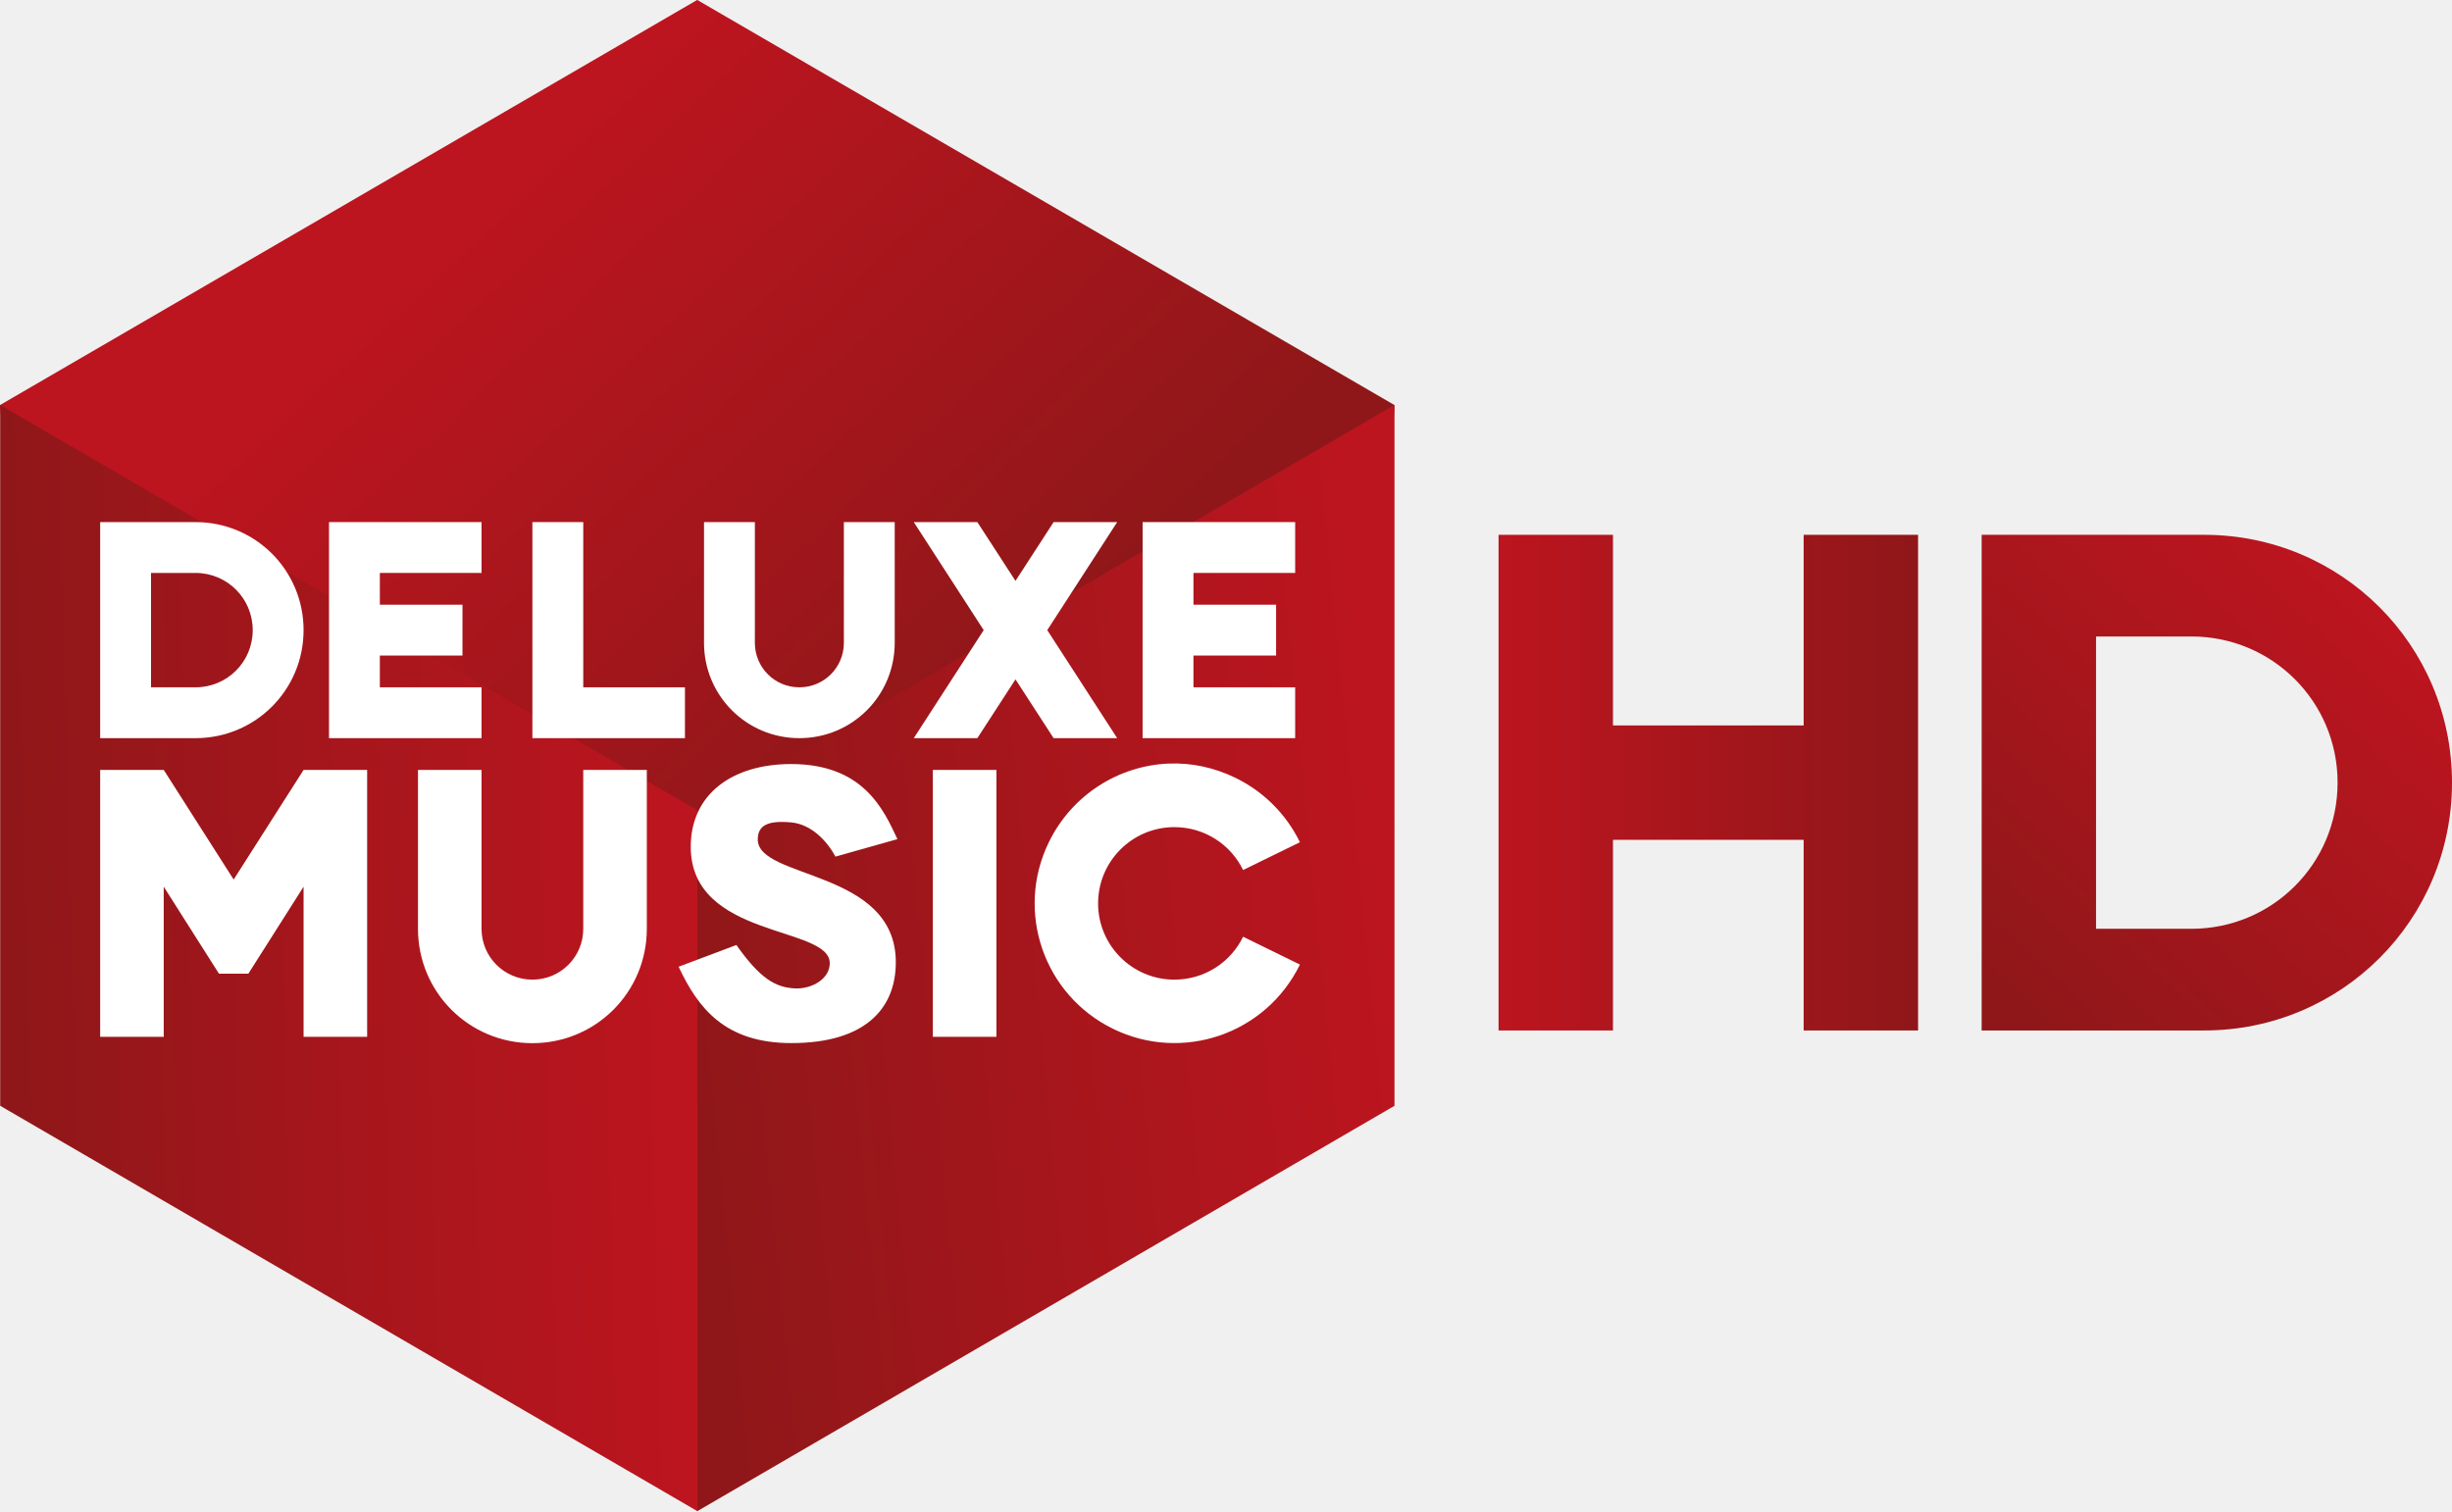
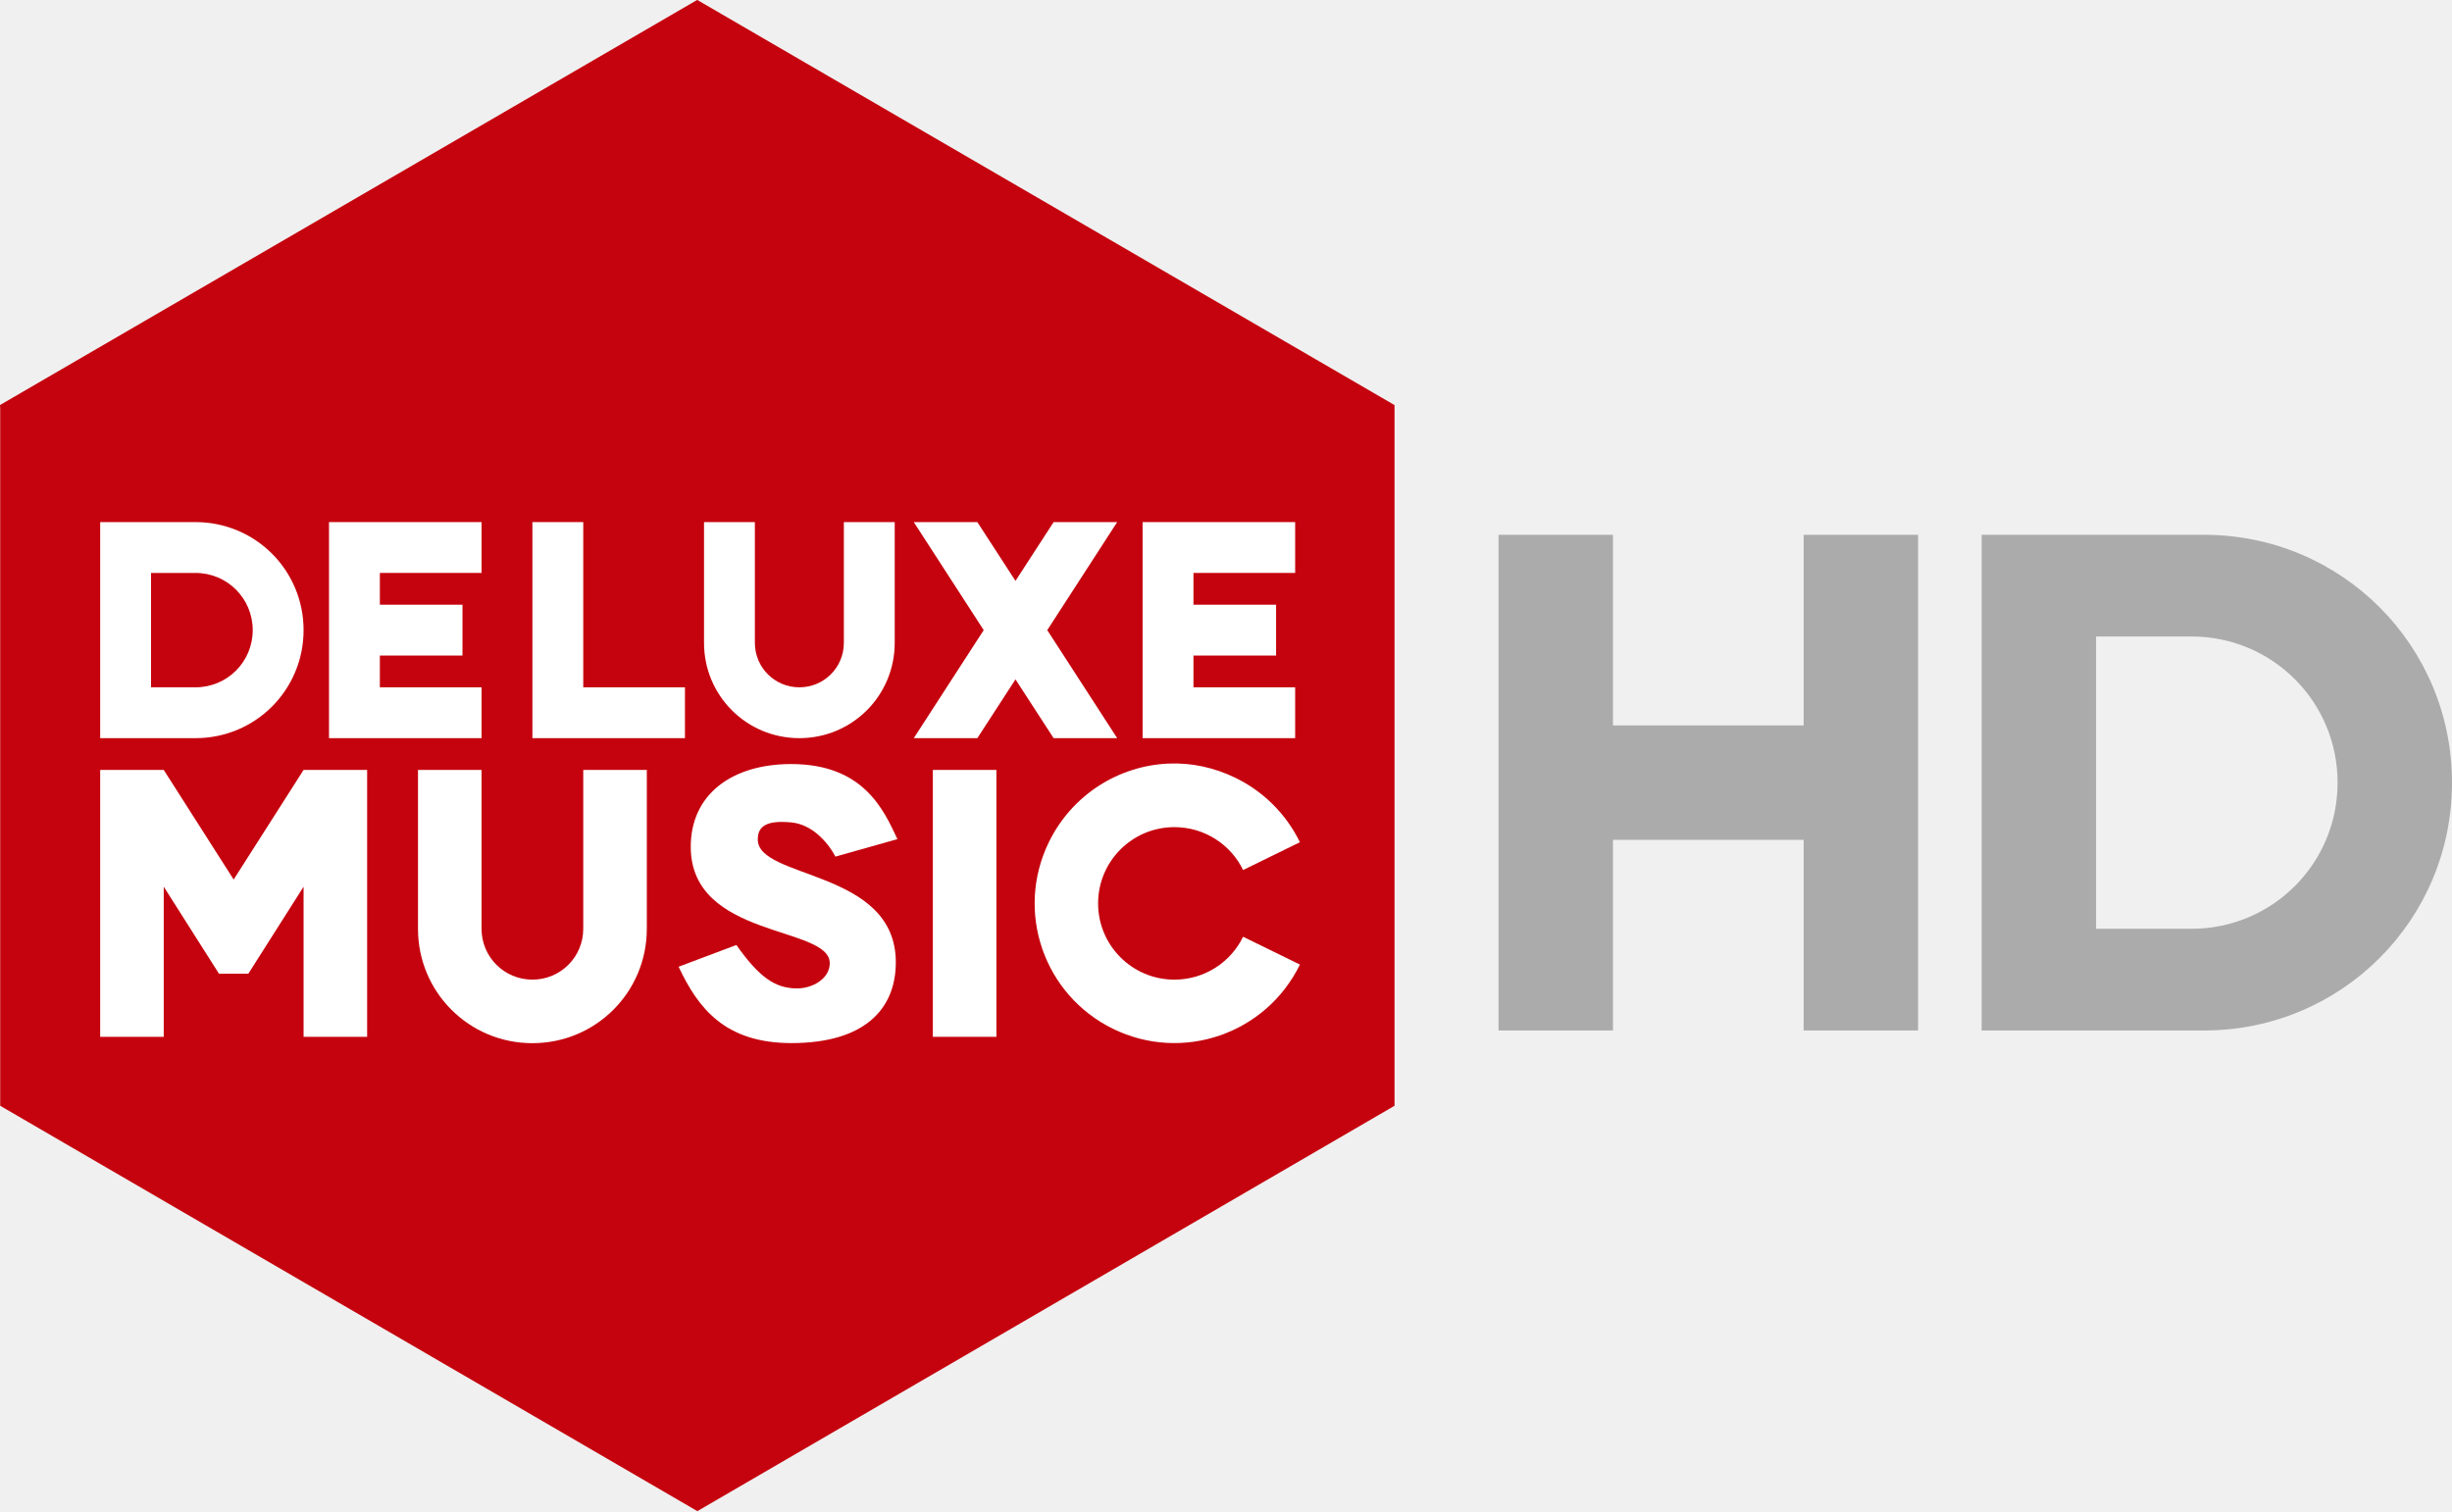
- <svg xmlns="http://www.w3.org/2000/svg" xmlns:xlink="http://www.w3.org/1999/xlink" id="svg2" width="192.88" height="118.9" version="1.1">
-   <defs id="defs4">
-     <linearGradient id="linearGradient3809">
-       <stop id="stop3811" stop-color="#8f1719" offset="0" />
-       <stop id="stop3813" stop-color="#bc151f" offset="1" />
-     </linearGradient>
-     <linearGradient id="linearGradient3815" x1="296.46" x2="258.01" y1="368.79" y2="327.78" gradientUnits="userSpaceOnUse" xlink:href="#linearGradient3809" />
-     <linearGradient id="linearGradient3823" x1="235.2" x2="296.59" y1="276.19" y2="274.39" gradientUnits="userSpaceOnUse" xlink:href="#linearGradient3809" />
-     <linearGradient id="linearGradient3831" x1="-299.7" x2="-360.67" y1="582.16" y2="575.66" gradientUnits="userSpaceOnUse" xlink:href="#linearGradient3809" />
-     <linearGradient id="linearGradient3859" x1="161" x2="190" y1="82" y2="51" gradientUnits="userSpaceOnUse" xlink:href="#linearGradient3809" />
-     <linearGradient id="linearGradient3867" x1="154" x2="121" y1="64" y2="64" gradientUnits="userSpaceOnUse" xlink:href="#linearGradient3809" />
-   </defs>
+ <svg xmlns="http://www.w3.org/2000/svg" id="svg2" width="192.88" height="118.9" version="1.1">
  <g id="layer1" transform="translate(-203.12 -327.57)">
-     <path id="rect3035" d="m203.12 359.44 54.844-31.875 54.844 31.875-0.033 0.757-54.811 32.493-54.797-32.513z" fill="url(#linearGradient3815)" />
-     <path id="rect3033" transform="matrix(-.86444 .50273 0 1 0 0)" d="m-361.87 541.36h63.438l4.018-0.467-3.448 54.652-0.569 0.955h-63.438z" fill="url(#linearGradient3831)" />
-     <rect id="rect3031" transform="matrix(.86444 .50273 0 1 0 0)" x="234.99" y="241.3" width="63.438" height="55.14" fill="url(#linearGradient3823)" />
-     <path id="rect3847" transform="translate(200 324.65)" d="m159 45v39h17.5c10.803 0 19.5-8.697 19.5-19.5s-8.697-19.5-19.5-19.5zm9 8h7.5c6.371 0 11.5 5.129 11.5 11.5s-5.129 11.5-11.5 11.5h-7.5z" fill="url(#linearGradient3859)" />
-     <path id="path3843" transform="translate(200 324.65)" d="m121 45v39h9v-15h15v15h9v-39h-9v15h-15v-15z" fill="url(#linearGradient3867)" />
+     <path id="rect3035" transform="translate(203.12,327.57)" d="m54.844-0.006-54.844 31.875 0.016 0.246v54.891l54.838 31.893v-0.006l0.004 0.006 54.838-31.893v-55.139l-0.008 0.004v-0.002l-54.844-31.875z" fill="#c5030e" />
+     <path id="rect3847" transform="translate(200 324.65)" d="m159 45v39h17.5c10.803 0 19.5-8.697 19.5-19.5s-8.697-19.5-19.5-19.5zm9 8h7.5c6.371 0 11.5 5.129 11.5 11.5s-5.129 11.5-11.5 11.5h-7.5z" fill="#ababab" />
+     <path id="path3843" transform="translate(200 324.65)" d="m121 45v39h9v-15h15v15h9v-39h-9v15h-15v-15z" fill="#ababab" />
    <path id="rect3888" d="m211 368.65v17h7.5c4.709 0 8.5-3.791 8.5-8.5s-3.791-8.5-8.5-8.5zm4 4h3.5c2.493 0 4.5 2.007 4.5 4.5s-2.007 4.5-4.5 4.5h-3.5z" fill="#fff" />
    <path id="rect3895" d="m229 368.65v17h12v-4h-8v-2.5h6.5v-4h-6.5v-2.5h8v-4z" fill="#fff" />
    <path id="rect3905" d="m245 368.65v17h12v-4h-8v-13z" fill="#fff" />
    <path id="rect3910" d="m258.5 368.65v9.5c0 4.155 3.345 7.5 7.5 7.5s7.5-3.345 7.5-7.5v-9.5h-4v9.5c0 1.939-1.561 3.5-3.5 3.5s-3.5-1.561-3.5-3.5v-9.5z" fill="#fff" />
    <path id="rect3917" d="m275 368.65 5.5 8.5-5.5 8.5h5l3-4.625 3 4.625h5l-5.5-8.5 5.5-8.5h-5l-3 4.625-3-4.625z" fill="#fff" />
    <path id="path3924" d="m293 368.65v17h12v-4h-8v-2.5h6.5v-4h-6.5v-2.5h8v-4z" fill="#fff" />
    <path id="rect3926" transform="translate(200 324.65)" d="m11 63.5v21h5v-11.812l4.344 6.844h2.312l4.344-6.844v11.812h5v-21h-5l-5.5 8.625-5.5-8.625z" fill="#fff" />
    <path id="rect3930" d="m236 388.15v12.5c0 4.986 4.014 9 9 9s9-4.014 9-9v-12.5h-5v12.5c0 2.216-1.784 4-4 4s-4-1.784-4-4v-12.5z" fill="#fff" />
    <rect id="rect3941" x="276.5" y="388.15" width="5" height="21" ry="0" fill="#fff" />
    <path id="path3943" d="m295.03 387.65c-3.898 0.171-7.575 2.434-9.406 6.188-2.663 5.46-0.398 12.024 5.062 14.688s12.024 0.398 14.688-5.062l-4.469-2.188c-0.972 2.004-3.03 3.375-5.406 3.375-3.314 0-6-2.686-6-6s2.686-6 6-6c2.377 0 4.435 1.371 5.406 3.375l4.469-2.188c-1.076-2.206-2.857-3.987-5.062-5.062-1.706-0.832-3.509-1.203-5.281-1.125z" fill="#fff" />
    <path id="path3969" d="m268.84 394.97 4.874-1.375c-1.058-2.236-2.622-5.908-8.359-5.908-4.663 0-7.908 2.394-7.899 6.526 0.016 7.236 10.926 6.179 10.935 9.138 4e-3 1.226-1.376 2.037-2.704 1.99-1.554-0.055-2.793-0.787-4.64-3.417l-4.546 1.711c1.522 3.233 3.617 6.008 8.877 6.008 5.683 0 8.211-2.624 8.209-6.362-4e-3 -7.321-10.876-6.509-10.859-9.667 6e-3 -1.096 0.774-1.508 2.639-1.334 1.592 0.149 2.837 1.497 3.472 2.69z" fill="#fff" />
  </g>
</svg>
